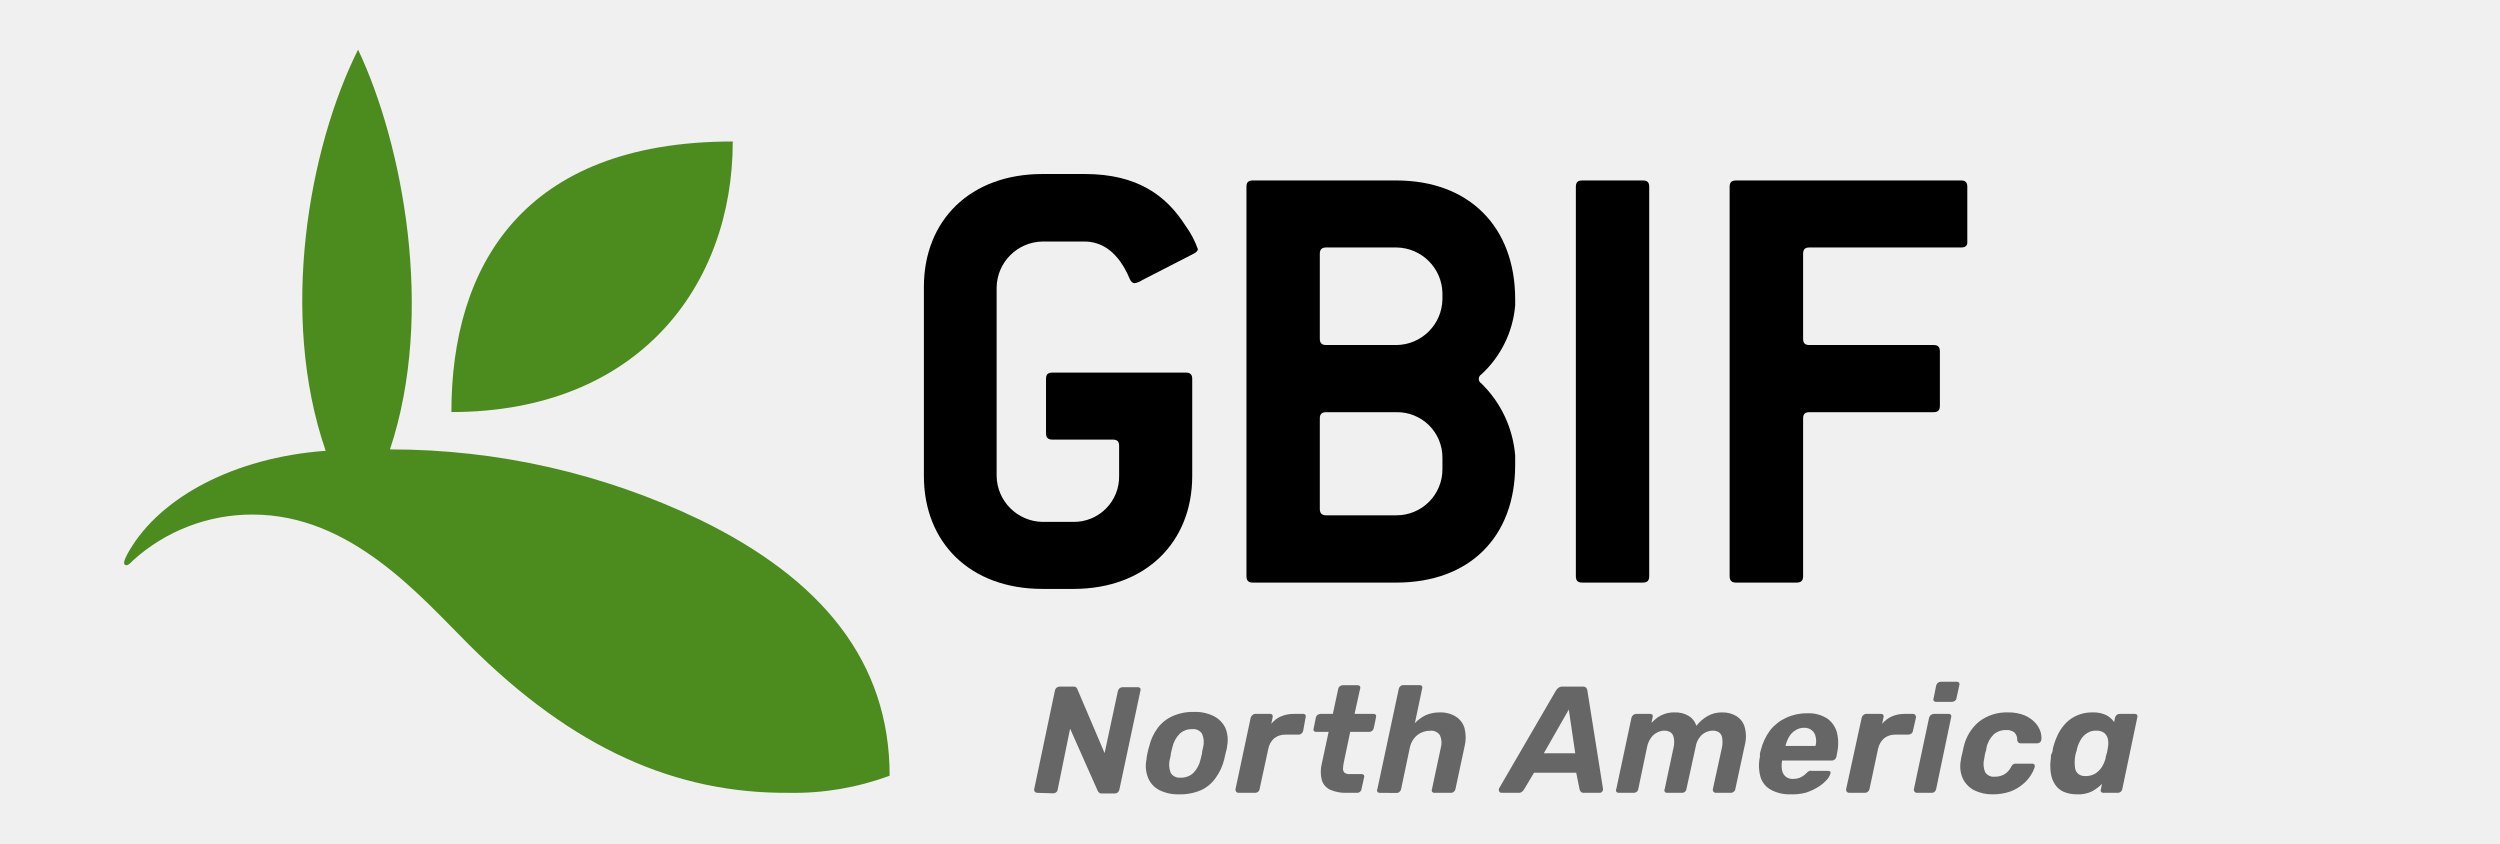
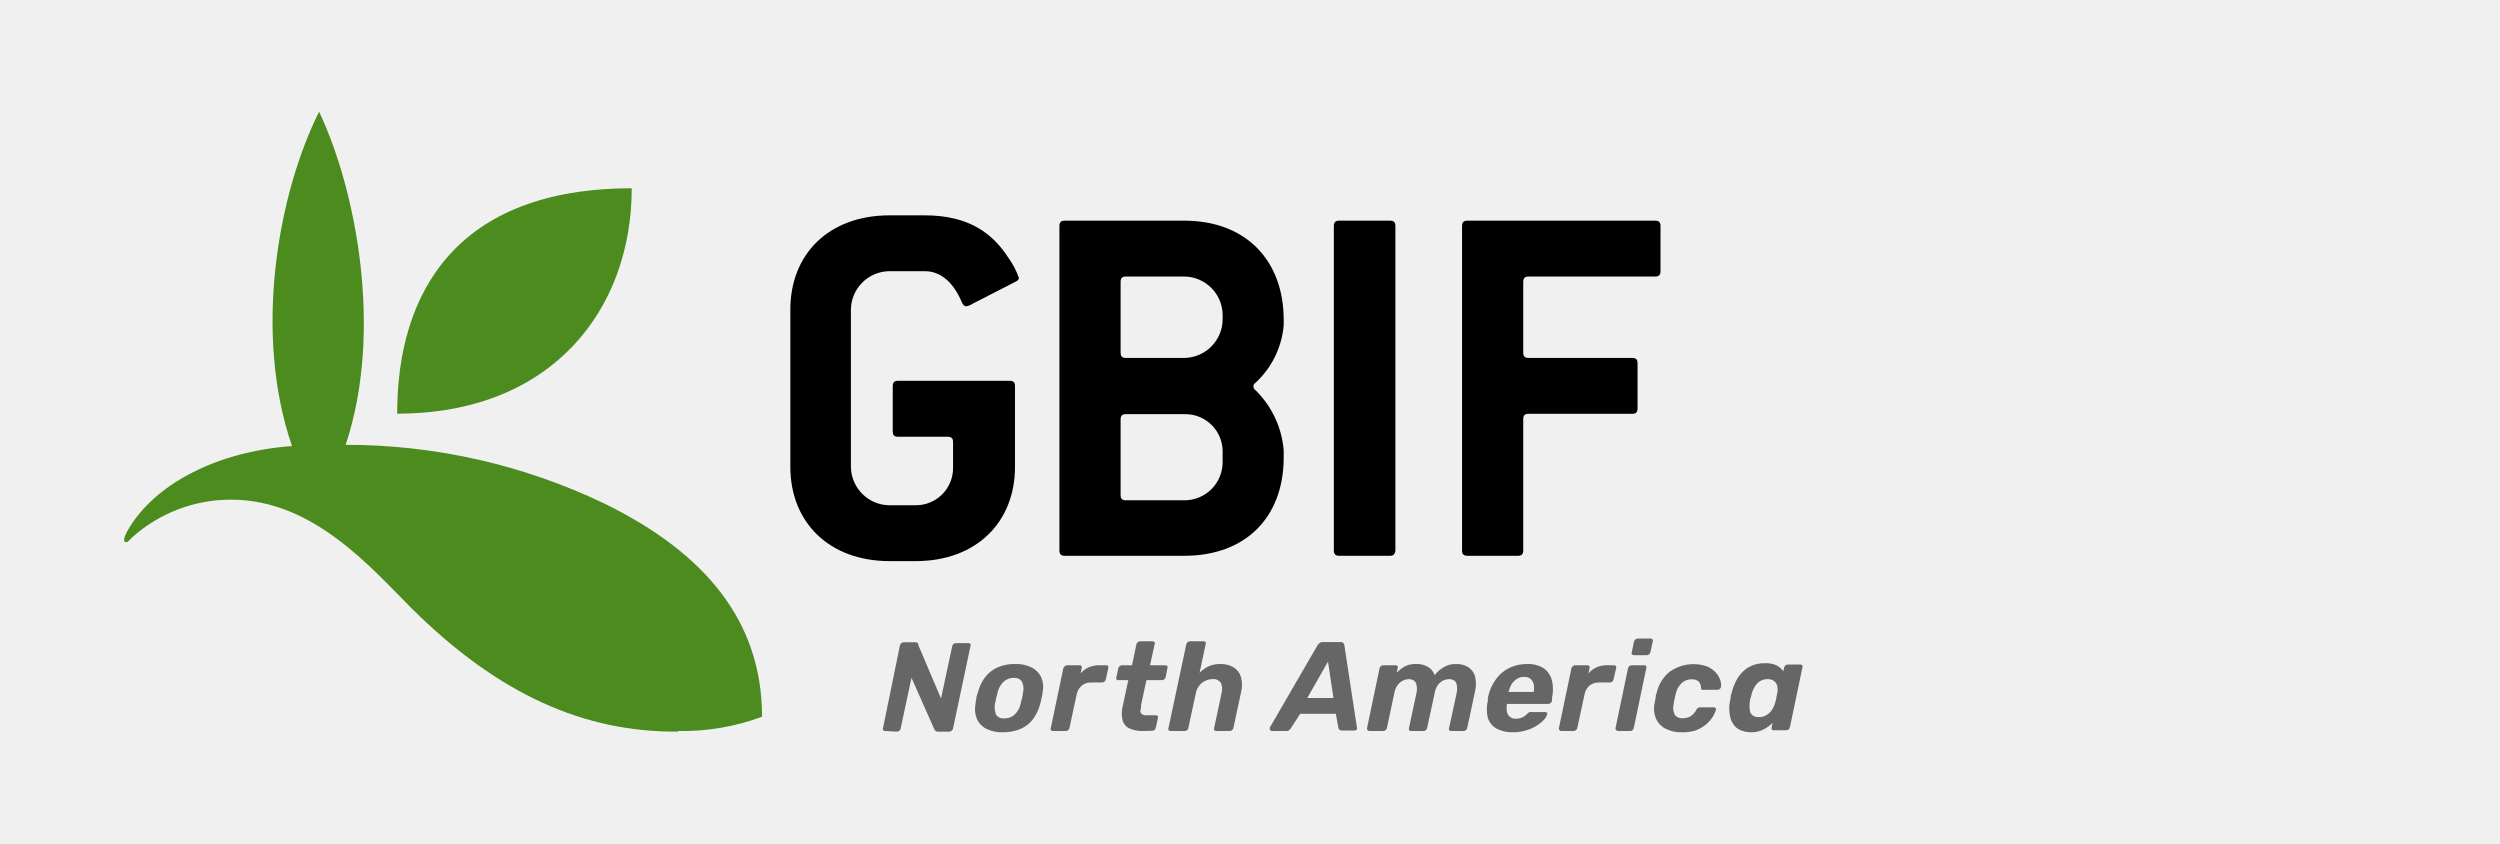
<svg xmlns="http://www.w3.org/2000/svg" id="Layer_1" data-name="Layer 1" width="201.43" height="68" viewBox="0 0 201.43 68">
  <defs>
-     <style>.cls-1{fill:#4c8c1e;}.cls-2{fill:#666;}</style>
+     <style>.cls-1{fill:#4c8c1e;}.cls-2{fill:#666;}.cls-3{fill:#fff;}</style>
  </defs>
-   <path class="cls-1" d="M36.37,33.2c0-11.69,5.7-21.8,22.67-21.8,0,11.71-7.7,21.8-22.67,21.8" />
-   <path class="cls-1" d="M63.55,63.88a22.18,22.18,0,0,0,8.13-1.38c0-9.24-5.51-15.85-15.26-20.61a57.61,57.61,0,0,0-25-5.68c3.67-11,1-24.7-2.57-32.21-3.94,7.87-6.4,21.35-2.61,32.32-7.44.55-13.34,3.78-15.83,8.06-.19.32-.57,1-.34,1.13s.47-.19.64-.35a14.29,14.29,0,0,1,9.66-3.7c7.9,0,13.47,6.55,17.41,10.48,8.46,8.46,16.73,12,25.77,11.94" />
-   <path d="M96.16,20.45l-4.11,2.11a1.72,1.72,0,0,1-.62.26c-.16,0-.31-.11-.41-.36-.93-2.21-2.27-3-3.65-3H84a3.76,3.76,0,0,0-3.7,3.7V38.35a3.76,3.76,0,0,0,3.7,3.7h2.52a3.64,3.64,0,0,0,3.65-3.7V35.93c0-.36-.15-.51-.51-.51H84.79c-.36,0-.51-.16-.51-.52V30.53c0-.36.15-.51.51-.51H95.54c.36,0,.52.15.52.51v7.82c0,5.35-3.76,9.1-9.57,9.1H84c-5.86,0-9.56-3.75-9.56-9.1V23.12c0-5.34,3.7-9.1,9.56-9.1h3.4c4.26,0,6.58,1.75,8.12,4.17a7.37,7.37,0,0,1,1,1.9C96.47,20.25,96.37,20.35,96.16,20.45Z" />
-   <path d="M112.51,46.94H100.94c-.36,0-.51-.16-.51-.52V15.05c0-.36.15-.51.51-.51h11.57c5.87,0,9.57,3.75,9.57,9.56v.52a8.52,8.52,0,0,1-2.73,5.55.42.42,0,0,0,0,.72,9.13,9.13,0,0,1,2.73,5.81v.77C122.08,43.29,118.38,46.94,112.51,46.94Zm3.71-23.3a3.75,3.75,0,0,0-3.71-3.7h-5.65c-.36,0-.52.15-.52.51v6.84c0,.36.16.51.52.51h5.65a3.75,3.75,0,0,0,3.71-3.7Zm0,13.22a3.65,3.65,0,0,0-3.71-3.65h-5.65c-.36,0-.52.15-.52.51V41c0,.36.16.52.52.52h5.65a3.7,3.7,0,0,0,3.71-3.71Z" />
-   <path d="M132.37,46.94h-4.89c-.36,0-.51-.16-.51-.52V15.05c0-.36.15-.51.51-.51h4.89c.36,0,.51.15.51.51V46.42C132.88,46.78,132.73,46.94,132.37,46.94Z" />
-   <path d="M158,19.94H145.79c-.36,0-.51.15-.51.51v6.84c0,.36.15.51.51.51h10c.36,0,.51.16.51.52v4.37c0,.36-.15.52-.51.52h-10c-.36,0-.51.15-.51.51v12.7c0,.36-.16.52-.52.52h-4.88c-.36,0-.52-.16-.52-.52V15.05c0-.36.16-.51.52-.51H158c.36,0,.51.15.51.51v4.37C158.54,19.78,158.39,19.94,158,19.94Z" />
-   <path class="cls-2" d="M83.57,63.88a.25.25,0,0,1-.24-.31L85,55.63a.38.38,0,0,1,.13-.22.36.36,0,0,1,.24-.09h1.1a.37.37,0,0,1,.26.08.34.34,0,0,1,.08.14L89,60.68l1.07-5a.38.38,0,0,1,.13-.22.36.36,0,0,1,.24-.09h1.24a.25.25,0,0,1,.2.09.27.27,0,0,1,0,.22l-1.69,7.94a.4.4,0,0,1-.12.22.35.35,0,0,1-.23.09H88.78a.29.29,0,0,1-.25-.09.38.38,0,0,1-.09-.13l-2.22-5-1,4.9a.3.3,0,0,1-.12.22.36.36,0,0,1-.24.09Z" />
-   <path class="cls-2" d="M95,64a3.34,3.34,0,0,1-1.59-.34,1.89,1.89,0,0,1-.91-1,2.55,2.55,0,0,1-.13-1.45,3.39,3.39,0,0,1,.09-.56,5.25,5.25,0,0,1,.14-.54,4,4,0,0,1,.68-1.46,3,3,0,0,1,1.2-.95,4,4,0,0,1,1.73-.34,3.34,3.34,0,0,1,1.59.34,2.08,2.08,0,0,1,.93.95,2.49,2.49,0,0,1,.14,1.46c0,.16-.06.34-.11.54s-.09.4-.13.56a4.2,4.2,0,0,1-.67,1.45,2.92,2.92,0,0,1-1.18,1A4.16,4.16,0,0,1,95,64Zm.15-1.34a1.45,1.45,0,0,0,1-.38,2.22,2.22,0,0,0,.58-1.09l.12-.49c0-.2.07-.37.09-.49a1.7,1.7,0,0,0-.09-1.09.82.82,0,0,0-.8-.37,1.39,1.39,0,0,0-1,.37,2.24,2.24,0,0,0-.59,1.09l-.12.49c0,.2-.07.37-.09.49a1.77,1.77,0,0,0,.08,1.09A.83.83,0,0,0,95.1,62.66Z" />
-   <path class="cls-2" d="M99.79,63.88a.25.25,0,0,1-.24-.31l1.22-5.74a.36.36,0,0,1,.14-.21.32.32,0,0,1,.23-.1h1.2a.22.22,0,0,1,.19.1.3.3,0,0,1,0,.21l-.1.49a2,2,0,0,1,.74-.58,2.55,2.55,0,0,1,1.09-.22H105a.22.22,0,0,1,.19.09.27.27,0,0,1,0,.22L105,58.88a.38.38,0,0,1-.13.22.33.33,0,0,1-.22.09h-1.07a1.44,1.44,0,0,0-.91.29,1.49,1.49,0,0,0-.48.85l-.7,3.24a.34.34,0,0,1-.12.22.36.36,0,0,1-.24.09Z" />
-   <path class="cls-2" d="M108.5,63.88a3.06,3.06,0,0,1-1.33-.25,1.26,1.26,0,0,1-.67-.78,2.65,2.65,0,0,1,0-1.32l.55-2.56h-1a.23.23,0,0,1-.2-.09.27.27,0,0,1,0-.22l.17-.83a.34.34,0,0,1,.13-.22.38.38,0,0,1,.24-.09h1l.43-2a.32.32,0,0,1,.13-.22.35.35,0,0,1,.23-.09h1.2a.25.25,0,0,1,.2.09.26.26,0,0,1,0,.22l-.44,2h1.52a.23.23,0,0,1,.2.09.31.31,0,0,1,0,.22l-.17.83a.38.38,0,0,1-.13.22.36.36,0,0,1-.24.09h-1.53l-.51,2.42a2.87,2.87,0,0,0-.07.53.45.45,0,0,0,.12.34.68.68,0,0,0,.45.11h.93a.23.23,0,0,1,.19.09.25.25,0,0,1,0,.21l-.2.9a.3.3,0,0,1-.12.22.32.32,0,0,1-.23.09Z" />
-   <path class="cls-2" d="M111.17,63.88a.22.22,0,0,1-.19-.09.23.23,0,0,1,0-.22l1.72-8.06a.36.36,0,0,1,.13-.22.33.33,0,0,1,.22-.09h1.32a.26.26,0,0,1,.21.09.3.3,0,0,1,0,.22L114,58.26a3.13,3.13,0,0,1,.86-.63A2.74,2.74,0,0,1,116,57.4a2.33,2.33,0,0,1,1.29.33,1.66,1.66,0,0,1,.71.94,3,3,0,0,1,0,1.49l-.73,3.41a.36.36,0,0,1-.13.22.33.33,0,0,1-.23.09h-1.33a.24.24,0,0,1-.2-.09.26.26,0,0,1,0-.22l.71-3.33a1.48,1.48,0,0,0-.07-1,.83.83,0,0,0-.8-.36,1.64,1.64,0,0,0-.72.16,1.57,1.57,0,0,0-.57.46,1.85,1.85,0,0,0-.34.75l-.7,3.33a.36.36,0,0,1-.13.22.32.32,0,0,1-.23.09Z" />
-   <path class="cls-2" d="M121,63.88a.21.21,0,0,1-.21-.12.28.28,0,0,1,0-.25l4.57-7.86a.87.87,0,0,1,.2-.23.54.54,0,0,1,.33-.1h1.64a.38.38,0,0,1,.28.1.39.39,0,0,1,.09.23l1.25,7.86a.3.3,0,0,1-.06.27.27.27,0,0,1-.22.1h-1.25a.3.3,0,0,1-.25-.09.44.44,0,0,1-.1-.19L127,62.26H123.6l-.82,1.37a.64.64,0,0,1-.16.17.41.41,0,0,1-.27.08Zm3.39-3.19h2.53l-.52-3.52Z" />
-   <path class="cls-2" d="M130.43,63.88a.24.24,0,0,1-.2-.09.23.23,0,0,1,0-.22l1.22-5.74a.41.41,0,0,1,.37-.31h1.14a.23.23,0,0,1,.19.09.31.31,0,0,1,0,.22l-.09.41a6.14,6.14,0,0,1,.47-.42,2.51,2.51,0,0,1,.59-.3,2.34,2.34,0,0,1,.79-.12,2.08,2.08,0,0,1,1.15.28,1.42,1.42,0,0,1,.62.8,3.15,3.15,0,0,1,.89-.78,2.26,2.26,0,0,1,1.19-.3,2.13,2.13,0,0,1,1.13.29,1.53,1.53,0,0,1,.68.88,2.85,2.85,0,0,1,0,1.52l-.75,3.48a.32.32,0,0,1-.13.22.33.33,0,0,1-.22.09h-1.21a.25.25,0,0,1-.2-.09.26.26,0,0,1-.05-.22l.74-3.38a2.18,2.18,0,0,0,0-.79.65.65,0,0,0-.27-.41.93.93,0,0,0-.5-.12,1.34,1.34,0,0,0-.52.12,1.31,1.31,0,0,0-.51.41,1.64,1.64,0,0,0-.33.79l-.74,3.38a.34.34,0,0,1-.12.22.33.33,0,0,1-.23.09h-1.2a.23.23,0,0,1-.2-.09.23.23,0,0,1,0-.22l.72-3.38a1.81,1.81,0,0,0,0-.79.65.65,0,0,0-.27-.41,1,1,0,0,0-.48-.12,1.22,1.22,0,0,0-.54.13,1.31,1.31,0,0,0-.51.41,1.9,1.9,0,0,0-.34.77L132,63.57a.34.34,0,0,1-.12.22.35.35,0,0,1-.23.09Z" />
-   <path class="cls-2" d="M144.26,64a3.15,3.15,0,0,1-1.55-.35,1.78,1.78,0,0,1-.85-1,3.43,3.43,0,0,1-.06-1.68,2.43,2.43,0,0,0,0-.26,1.83,1.83,0,0,1,.07-.26,4.5,4.5,0,0,1,.76-1.62,3.52,3.52,0,0,1,1.29-1,3.9,3.9,0,0,1,1.68-.36,2.78,2.78,0,0,1,1.62.42,2,2,0,0,1,.79,1.15,3.61,3.61,0,0,1,0,1.67l-.05.28a.36.36,0,0,1-.14.21.35.35,0,0,1-.24.08h-4v0s0,0,0,.05a2.17,2.17,0,0,0,0,.72.9.9,0,0,0,.29.52.87.87,0,0,0,.59.19,1.56,1.56,0,0,0,.51-.08,1.71,1.71,0,0,0,.38-.21,1.69,1.69,0,0,0,.23-.21.84.84,0,0,1,.21-.15.61.61,0,0,1,.22,0h1.27a.29.29,0,0,1,.19.06.2.2,0,0,1,0,.19,1.23,1.23,0,0,1-.3.49,3.08,3.08,0,0,1-.68.56,4.51,4.51,0,0,1-1,.46A4.26,4.26,0,0,1,144.26,64Zm-.37-3.9h2.39v0a1.46,1.46,0,0,0,0-.77.84.84,0,0,0-.31-.5.91.91,0,0,0-.61-.19,1.22,1.22,0,0,0-.68.19,1.44,1.44,0,0,0-.51.5,2.7,2.7,0,0,0-.31.77Z" />
-   <path class="cls-2" d="M149,63.88a.25.25,0,0,1-.2-.09.26.26,0,0,1-.05-.22L150,57.83a.34.34,0,0,1,.13-.21.32.32,0,0,1,.23-.1h1.2a.22.22,0,0,1,.19.1.25.25,0,0,1,0,.21l-.1.49a2.1,2.1,0,0,1,.74-.58,2.56,2.56,0,0,1,1.1-.22h.64a.21.21,0,0,1,.19.09.27.27,0,0,1,.05.22l-.24,1.05a.32.32,0,0,1-.12.22.35.35,0,0,1-.23.09h-1.06a1.42,1.42,0,0,0-.91.29,1.56,1.56,0,0,0-.49.85l-.69,3.24a.38.38,0,0,1-.37.31Z" />
-   <path class="cls-2" d="M154.45,63.88a.25.25,0,0,1-.24-.31l1.22-5.74a.41.41,0,0,1,.37-.31H157a.24.24,0,0,1,.2.09.27.27,0,0,1,0,.22L156,63.57a.4.4,0,0,1-.12.22.33.33,0,0,1-.23.09ZM156,56.55a.23.23,0,0,1-.2-.09.24.24,0,0,1,0-.22l.2-1a.38.38,0,0,1,.13-.22.36.36,0,0,1,.24-.09h1.28a.26.26,0,0,1,.21.09.31.31,0,0,1,0,.22l-.22,1a.32.32,0,0,1-.12.22.38.38,0,0,1-.24.09Z" />
-   <path class="cls-2" d="M160.54,64a3.19,3.19,0,0,1-1.48-.33,2.08,2.08,0,0,1-.94-1A2.48,2.48,0,0,1,158,61.2c0-.13.06-.29.1-.49s.08-.37.11-.5a3.7,3.7,0,0,1,1.25-2.07,3.62,3.62,0,0,1,2.32-.74,3.45,3.45,0,0,1,1.33.23,2.5,2.5,0,0,1,.85.58,2,2,0,0,1,.44.72,1.8,1.8,0,0,1,.08.66.36.36,0,0,1-.11.22.32.32,0,0,1-.22.08h-1.34a.24.24,0,0,1-.18-.06.31.31,0,0,1-.1-.19.79.79,0,0,0-.23-.63,1,1,0,0,0-.66-.19,1.48,1.48,0,0,0-1,.35,2.11,2.11,0,0,0-.59,1.1c0,.16-.08.31-.11.46a3.92,3.92,0,0,0-.07.41,1.67,1.67,0,0,0,.09,1.1.82.82,0,0,0,.76.34,1.55,1.55,0,0,0,.76-.18,1.45,1.45,0,0,0,.56-.61.69.69,0,0,1,.15-.2.38.38,0,0,1,.22-.06h1.32a.24.24,0,0,1,.2.09.28.28,0,0,1,0,.22,2.63,2.63,0,0,1-.3.62,3,3,0,0,1-.64.72,3.34,3.34,0,0,1-1,.59A4.28,4.28,0,0,1,160.54,64Z" />
-   <path class="cls-2" d="M167.34,64a2.64,2.64,0,0,1-1.06-.2,1.62,1.62,0,0,1-.7-.59,2.16,2.16,0,0,1-.34-.91,3.94,3.94,0,0,1,0-1.18c0-.16,0-.3.08-.43s.06-.26.09-.4a5.56,5.56,0,0,1,.43-1.17,3.6,3.6,0,0,1,.66-.91,2.8,2.8,0,0,1,.91-.59,2.94,2.94,0,0,1,1.17-.22,2.39,2.39,0,0,1,1.15.23,1.81,1.81,0,0,1,.61.55l.07-.35a.38.38,0,0,1,.13-.22.33.33,0,0,1,.22-.09H172a.25.25,0,0,1,.2.09.27.27,0,0,1,0,.22L171,63.57a.4.4,0,0,1-.12.22.36.36,0,0,1-.24.09h-1.16a.24.24,0,0,1-.2-.09.26.26,0,0,1,0-.22l.08-.41a3.56,3.56,0,0,1-.8.6A2.44,2.44,0,0,1,167.34,64Zm.69-1.47a1.52,1.52,0,0,0,.79-.2,1.79,1.79,0,0,0,.53-.53,2.76,2.76,0,0,0,.3-.68c0-.16.07-.31.11-.47s.06-.3.08-.45a1.72,1.72,0,0,0,0-.64.88.88,0,0,0-.29-.5,1,1,0,0,0-.66-.19,1.23,1.23,0,0,0-.73.2,1.52,1.52,0,0,0-.51.53,2.88,2.88,0,0,0-.3.72c0,.12-.07.25-.1.38a2.79,2.79,0,0,0-.07.38,2.94,2.94,0,0,0,0,.72.8.8,0,0,0,.24.53A.85.85,0,0,0,168,62.53Z" />
+   <path class="cls-1" d="M32,33.33c0-9.73,4.76-18.16,18.9-18.16,0,9.76-6.42,18.16-18.9,18.16" />
+   <path class="cls-1" d="M54.63,58.9a18.55,18.55,0,0,0,6.77-1.15c0-7.7-4.59-13.21-12.71-17.18a48.19,48.19,0,0,0-20.84-4.73c3.06-9.18.83-20.58-2.14-26.84-3.28,6.56-5.34,17.79-2.18,26.94-6.2.45-11.11,3.15-13.19,6.71-.16.27-.47.85-.28,1s.39-.17.53-.3a11.89,11.89,0,0,1,8.05-3.09c6.58,0,11.23,5.46,14.51,8.74,7.05,7,13.94,10,21.48,9.95" />
+   <path d="M81.8,22.71l-3.43,1.76a1.38,1.38,0,0,1-.51.21c-.13,0-.26-.09-.35-.3-.77-1.84-1.88-2.53-3-2.53H71.64a3.13,3.13,0,0,0-3.08,3.09V37.62a3.13,3.13,0,0,0,3.08,3.09h2.1a3,3,0,0,0,3.05-3.09v-2c0-.3-.13-.43-.43-.43h-4c-.3,0-.43-.13-.43-.43V31.11c0-.3.13-.43.43-.43h9c.3,0,.42.13.42.43v6.51c0,4.46-3.12,7.59-8,7.59h-2.1c-4.88,0-8-3.13-8-7.59V24.94c0-4.46,3.09-7.59,8-7.59h2.83c3.56,0,5.49,1.46,6.77,3.47a6.08,6.08,0,0,1,.82,1.59C82.06,22.54,82,22.62,81.8,22.71Z" />
+   <path d="M95.43,44.78H85.79c-.3,0-.43-.13-.43-.43V18.21c0-.3.13-.43.43-.43h9.64c4.88,0,8,3.13,8,8v.43a7.13,7.13,0,0,1-2.27,4.63.35.35,0,0,0-.17.3.38.38,0,0,0,.17.3,7.66,7.66,0,0,1,2.27,4.84v.64C103.4,41.74,100.31,44.78,95.43,44.78Zm3.08-19.41a3.12,3.12,0,0,0-3.08-3.09H90.71c-.3,0-.42.13-.42.43v5.7c0,.3.12.43.42.43h4.72a3.13,3.13,0,0,0,3.08-3.09Zm0,11a3,3,0,0,0-3.08-3H90.71c-.3,0-.42.13-.42.43v6.08c0,.3.12.43.42.43h4.72a3.07,3.07,0,0,0,3.08-3.09Z" />
+   <path d="M112,44.78H107.9c-.3,0-.43-.13-.43-.43V18.21c0-.3.13-.43.43-.43H112c.3,0,.43.13.43.43V44.35C112.4,44.65,112.27,44.78,112,44.78Z" />
+   <path d="M133.36,22.28h-10.2c-.3,0-.43.13-.43.43v5.7c0,.3.13.43.43.43h8.36c.3,0,.42.13.42.43v3.64c0,.3-.12.43-.42.43h-8.36c-.3,0-.43.13-.43.43V44.35c0,.3-.13.43-.43.43h-4.07c-.3,0-.43-.13-.43-.43V18.21c0-.3.13-.43.43-.43h15.13c.3,0,.43.13.43.43v3.64C133.79,22.15,133.66,22.28,133.36,22.28Z" />
+   <path class="cls-2" d="M71.31,58.9a.22.22,0,0,1-.16-.07.21.21,0,0,1,0-.19L72.51,52a.31.31,0,0,1,.31-.25h.91a.26.26,0,0,1,.22.07A.28.28,0,0,1,74,52l1.82,4.28.9-4.21a.32.32,0,0,1,.1-.18.31.31,0,0,1,.2-.07h1a.19.19,0,0,1,.17.07.19.19,0,0,1,0,.18l-1.4,6.62a.29.29,0,0,1-.11.18.27.27,0,0,1-.19.08h-.92a.29.29,0,0,1-.21-.07l-.08-.12-1.84-4.15-.87,4.08a.32.32,0,0,1-.1.19.37.37,0,0,1-.2.07Z" />
+   <path class="cls-2" d="M80.8,59a2.79,2.79,0,0,1-1.33-.28,1.6,1.6,0,0,1-.76-.8,2.1,2.1,0,0,1-.11-1.21,2.87,2.87,0,0,1,.07-.46c0-.18.08-.33.12-.46a3.31,3.31,0,0,1,.57-1.21,2.54,2.54,0,0,1,1-.8,3.36,3.36,0,0,1,1.44-.28,2.75,2.75,0,0,1,1.32.28,1.68,1.68,0,0,1,.78.8A2,2,0,0,1,84,55.79c0,.13-.05.28-.08.46s-.08.32-.11.46a3.64,3.64,0,0,1-.56,1.21,2.44,2.44,0,0,1-1,.8A3.47,3.47,0,0,1,80.8,59Zm.12-1.12a1.16,1.16,0,0,0,.84-.31,1.77,1.77,0,0,0,.49-.91c0-.1.06-.24.1-.41a2.93,2.93,0,0,0,.07-.41,1.35,1.35,0,0,0-.07-.9.69.69,0,0,0-.67-.32,1.16,1.16,0,0,0-.83.32,1.78,1.78,0,0,0-.49.9c0,.11-.06.24-.1.41s-.06.31-.08.41a1.51,1.51,0,0,0,.07.91A.68.68,0,0,0,80.92,57.88Z" />
+   <path class="cls-2" d="M84.83,58.9a.22.22,0,0,1-.16-.07.21.21,0,0,1,0-.19l1-4.78a.31.31,0,0,1,.12-.18A.29.29,0,0,1,86,53.6h1a.18.18,0,0,1,.15.08.22.22,0,0,1,0,.18l-.08.41a1.72,1.72,0,0,1,.61-.49,2.13,2.13,0,0,1,.92-.18h.54a.2.2,0,0,1,.15.07.24.24,0,0,1,0,.19l-.19.87a.33.33,0,0,1-.11.19.34.34,0,0,1-.19.07h-.89a1.11,1.11,0,0,0-.75.25,1.23,1.23,0,0,0-.41.71l-.58,2.69a.32.32,0,0,1-.1.19.37.37,0,0,1-.2.07Z" />
+   <path class="cls-2" d="M92.08,58.9A2.5,2.5,0,0,1,91,58.69a1,1,0,0,1-.55-.65,2.24,2.24,0,0,1,0-1.1l.46-2.14h-.79a.19.19,0,0,1-.17-.07.21.21,0,0,1,0-.18l.15-.69a.29.29,0,0,1,.11-.19.34.34,0,0,1,.19-.07h.81l.35-1.68a.34.34,0,0,1,.11-.18.29.29,0,0,1,.2-.07h1a.2.2,0,0,1,.16.07.22.22,0,0,1,0,.18l-.37,1.68H93.9a.22.22,0,0,1,.16.07.29.29,0,0,1,0,.19l-.14.69a.28.28,0,0,1-.11.18.29.29,0,0,1-.2.07H92.37l-.43,2c0,.17,0,.32-.06.44a.35.35,0,0,0,.11.29.56.56,0,0,0,.37.1h.77a.19.19,0,0,1,.16.07.17.17,0,0,1,0,.17l-.16.75a.32.32,0,0,1-.1.19.32.32,0,0,1-.19.07Z" />
+   <path class="cls-2" d="M94.31,58.9a.22.22,0,0,1-.16-.07.21.21,0,0,1,0-.19l1.43-6.72a.34.34,0,0,1,.11-.18.28.28,0,0,1,.19-.07h1.1a.18.18,0,0,1,.16.07.22.22,0,0,1,0,.18l-.49,2.29a2.65,2.65,0,0,1,.72-.52,2.3,2.3,0,0,1,.95-.19,2,2,0,0,1,1.08.27,1.36,1.36,0,0,1,.59.79,2.45,2.45,0,0,1,0,1.24l-.61,2.84a.29.29,0,0,1-.11.19.31.31,0,0,1-.18.07H98a.21.21,0,0,1-.17-.07.24.24,0,0,1,0-.19l.59-2.78a1.2,1.2,0,0,0-.05-.84.71.71,0,0,0-.67-.3,1.39,1.39,0,0,0-.6.14,1.22,1.22,0,0,0-.47.38,1.41,1.41,0,0,0-.28.62l-.6,2.78a.27.27,0,0,1-.1.19.32.32,0,0,1-.19.07Z" />
+   <path class="cls-2" d="M102.5,58.9a.18.18,0,0,1-.17-.1.22.22,0,0,1,0-.21L106.15,52a.75.75,0,0,1,.17-.19.41.41,0,0,1,.27-.08H108a.33.33,0,0,1,.24.08.36.36,0,0,1,.08.19l1,6.55a.29.29,0,0,1,0,.23.26.26,0,0,1-.19.08h-1a.3.3,0,0,1-.22-.07.38.38,0,0,1-.08-.17l-.2-1.11h-2.87L104,58.69a.57.57,0,0,1-.13.14.31.31,0,0,1-.22.07Zm2.83-2.66h2.11L107,53.31Z" />
+   <path class="cls-2" d="M110.35,58.9a.2.2,0,0,1-.2-.26l1-4.78a.29.29,0,0,1,.11-.19.37.37,0,0,1,.19-.07h1a.22.22,0,0,1,.16.07.24.24,0,0,1,0,.19l-.08.34c.13-.12.26-.24.4-.35a1.82,1.82,0,0,1,.48-.25,1.91,1.91,0,0,1,.66-.1,1.73,1.73,0,0,1,1,.24,1.19,1.19,0,0,1,.52.66,2.55,2.55,0,0,1,.74-.65,1.87,1.87,0,0,1,1-.25,1.81,1.81,0,0,1,.95.24,1.31,1.31,0,0,1,.56.73,2.56,2.56,0,0,1,0,1.27l-.62,2.9a.33.33,0,0,1-.11.19.34.34,0,0,1-.19.07h-1a.22.22,0,0,1-.16-.07.21.21,0,0,1,0-.19l.61-2.82a1.62,1.62,0,0,0,0-.65.54.54,0,0,0-.21-.35.87.87,0,0,0-.42-.1,1.26,1.26,0,0,0-.44.1,1.17,1.17,0,0,0-.43.35,1.39,1.39,0,0,0-.27.65l-.61,2.82a.39.39,0,0,1-.1.19.35.35,0,0,1-.2.07h-1a.2.2,0,0,1-.16-.07.24.24,0,0,1,0-.19l.6-2.82a1.48,1.48,0,0,0,0-.65.56.56,0,0,0-.23-.35.82.82,0,0,0-.4-.1,1.14,1.14,0,0,0-.45.11,1.21,1.21,0,0,0-.42.34,1.51,1.51,0,0,0-.28.64l-.6,2.83a.33.33,0,0,1-.11.19.34.34,0,0,1-.19.07Z" />
+   <path class="cls-2" d="M121.88,59a2.62,2.62,0,0,1-1.29-.29,1.52,1.52,0,0,1-.71-.86,2.92,2.92,0,0,1,0-1.4,1.65,1.65,0,0,0,0-.21,1.49,1.49,0,0,1,.05-.22,3.68,3.68,0,0,1,.64-1.35,2.9,2.9,0,0,1,1.07-.87,3.23,3.23,0,0,1,1.4-.3,2.33,2.33,0,0,1,1.35.35,1.71,1.71,0,0,1,.66,1,3.24,3.24,0,0,1,0,1.39l0,.23a.36.36,0,0,1-.12.18.37.37,0,0,1-.2.07h-3.32a0,0,0,0,1,0,0,.07.07,0,0,1,0,0,2,2,0,0,0,0,.6.69.69,0,0,0,.24.43.71.71,0,0,0,.49.16,1.11,1.11,0,0,0,.43-.07,1.49,1.49,0,0,0,.31-.17,2,2,0,0,0,.2-.18.6.6,0,0,1,.17-.12.44.44,0,0,1,.19,0h1.06a.2.2,0,0,1,.15.06.15.15,0,0,1,0,.15,1.12,1.12,0,0,1-.25.41,2.85,2.85,0,0,1-.57.47,3.27,3.27,0,0,1-.84.38A3.59,3.59,0,0,1,121.88,59Zm-.31-3.25h2v0a1.42,1.42,0,0,0,0-.64.86.86,0,0,0-.26-.42.81.81,0,0,0-.51-.15,1.1,1.1,0,0,0-.57.15,1.43,1.43,0,0,0-.43.42,2.67,2.67,0,0,0-.26.64Z" />
+   <path class="cls-2" d="M125.81,58.9a.2.2,0,0,1-.2-.26l1-4.78a.29.29,0,0,1,.11-.18.31.31,0,0,1,.19-.08h1a.19.19,0,0,1,.16.08.22.22,0,0,1,0,.18l-.09.41a1.75,1.75,0,0,1,.62-.49,2.08,2.08,0,0,1,.91-.18h.54a.22.22,0,0,1,.16.07.24.24,0,0,1,0,.19l-.2.87a.29.29,0,0,1-.11.19.31.31,0,0,1-.18.07h-.89a1.14,1.14,0,0,0-.76.25,1.22,1.22,0,0,0-.4.71l-.58,2.69a.29.29,0,0,1-.11.19.35.35,0,0,1-.2.07Z" />
+   <path class="cls-2" d="M130.38,58.9a.22.22,0,0,1-.16-.07.21.21,0,0,1-.05-.19l1-4.78a.33.33,0,0,1,.11-.19.4.4,0,0,1,.2-.07h1a.2.2,0,0,1,.16.07.29.29,0,0,1,0,.19l-1,4.78a.32.32,0,0,1-.1.19.32.32,0,0,1-.19.07Zm1.27-6.11a.24.24,0,0,1-.17-.07.24.24,0,0,1,0-.19l.17-.81a.29.29,0,0,1,.11-.19.28.28,0,0,1,.2-.08H133a.18.18,0,0,1,.16.08.24.24,0,0,1,0,.19l-.18.81a.29.29,0,0,1-.11.19.34.34,0,0,1-.19.07Z" />
+   <path class="cls-2" d="M135.45,59a2.59,2.59,0,0,1-1.23-.28,1.62,1.62,0,0,1-.78-.79,2.07,2.07,0,0,1-.13-1.26l.08-.41q0-.25.09-.42a3,3,0,0,1,1.05-1.72,3.32,3.32,0,0,1,3-.43,2.08,2.08,0,0,1,.71.49,1.72,1.72,0,0,1,.36.6,1.38,1.38,0,0,1,.07.54.27.27,0,0,1-.1.19.29.29,0,0,1-.18.07h-1.11a.25.25,0,0,1-.16,0,.34.34,0,0,1-.07-.17.69.69,0,0,0-.2-.51.82.82,0,0,0-.55-.17,1.19,1.19,0,0,0-.8.3,1.72,1.72,0,0,0-.49.91l-.09.39a2.45,2.45,0,0,0-.06.34,1.34,1.34,0,0,0,.07.91.7.7,0,0,0,.64.29,1.28,1.28,0,0,0,.63-.15,1.38,1.38,0,0,0,.47-.51.48.48,0,0,1,.13-.17.3.3,0,0,1,.18-.05h1.1a.18.18,0,0,1,.16.08.19.19,0,0,1,0,.18,2.62,2.62,0,0,1-.25.52,2.85,2.85,0,0,1-.53.6,2.94,2.94,0,0,1-.86.49A3.44,3.44,0,0,1,135.45,59Z" />
+   <path class="cls-2" d="M141.11,59a2.16,2.16,0,0,1-.88-.17,1.27,1.27,0,0,1-.58-.49,1.69,1.69,0,0,1-.28-.76,3,3,0,0,1,0-1,2.7,2.7,0,0,1,.07-.35c0-.11,0-.22.07-.35a4.55,4.55,0,0,1,.36-1,2.85,2.85,0,0,1,.55-.76,2.28,2.28,0,0,1,.76-.5,2.5,2.5,0,0,1,1-.18,1.92,1.92,0,0,1,1,.19,1.53,1.53,0,0,1,.51.46l.06-.29a.29.29,0,0,1,.11-.19.32.32,0,0,1,.19-.07h1a.22.22,0,0,1,.17.07.24.24,0,0,1,0,.19l-1,4.78a.39.39,0,0,1-.1.19.35.35,0,0,1-.2.07h-1a.21.21,0,0,1-.17-.07.24.24,0,0,1,0-.19l.07-.34a2.72,2.72,0,0,1-.67.5A2.06,2.06,0,0,1,141.11,59Zm.58-1.22a1.16,1.16,0,0,0,.66-.18,1.39,1.39,0,0,0,.44-.43,2.41,2.41,0,0,0,.25-.57l.09-.39c0-.13.05-.25.07-.38a1.18,1.18,0,0,0,0-.53.64.64,0,0,0-.24-.41.8.8,0,0,0-.55-.17,1.09,1.09,0,0,0-.61.17,1.36,1.36,0,0,0-.42.44,2.55,2.55,0,0,0-.26.61c0,.1-.05.2-.08.31a1.8,1.8,0,0,0-.06.32,2.42,2.42,0,0,0,0,.6.66.66,0,0,0,.19.44A.77.77,0,0,0,141.69,57.78Z" />
+   <rect class="cls-3" x="-12" y="-8" width="213.43" height="8" />
+   <rect class="cls-3" x="-12" y="68" width="227.58" height="8" />
</svg>
